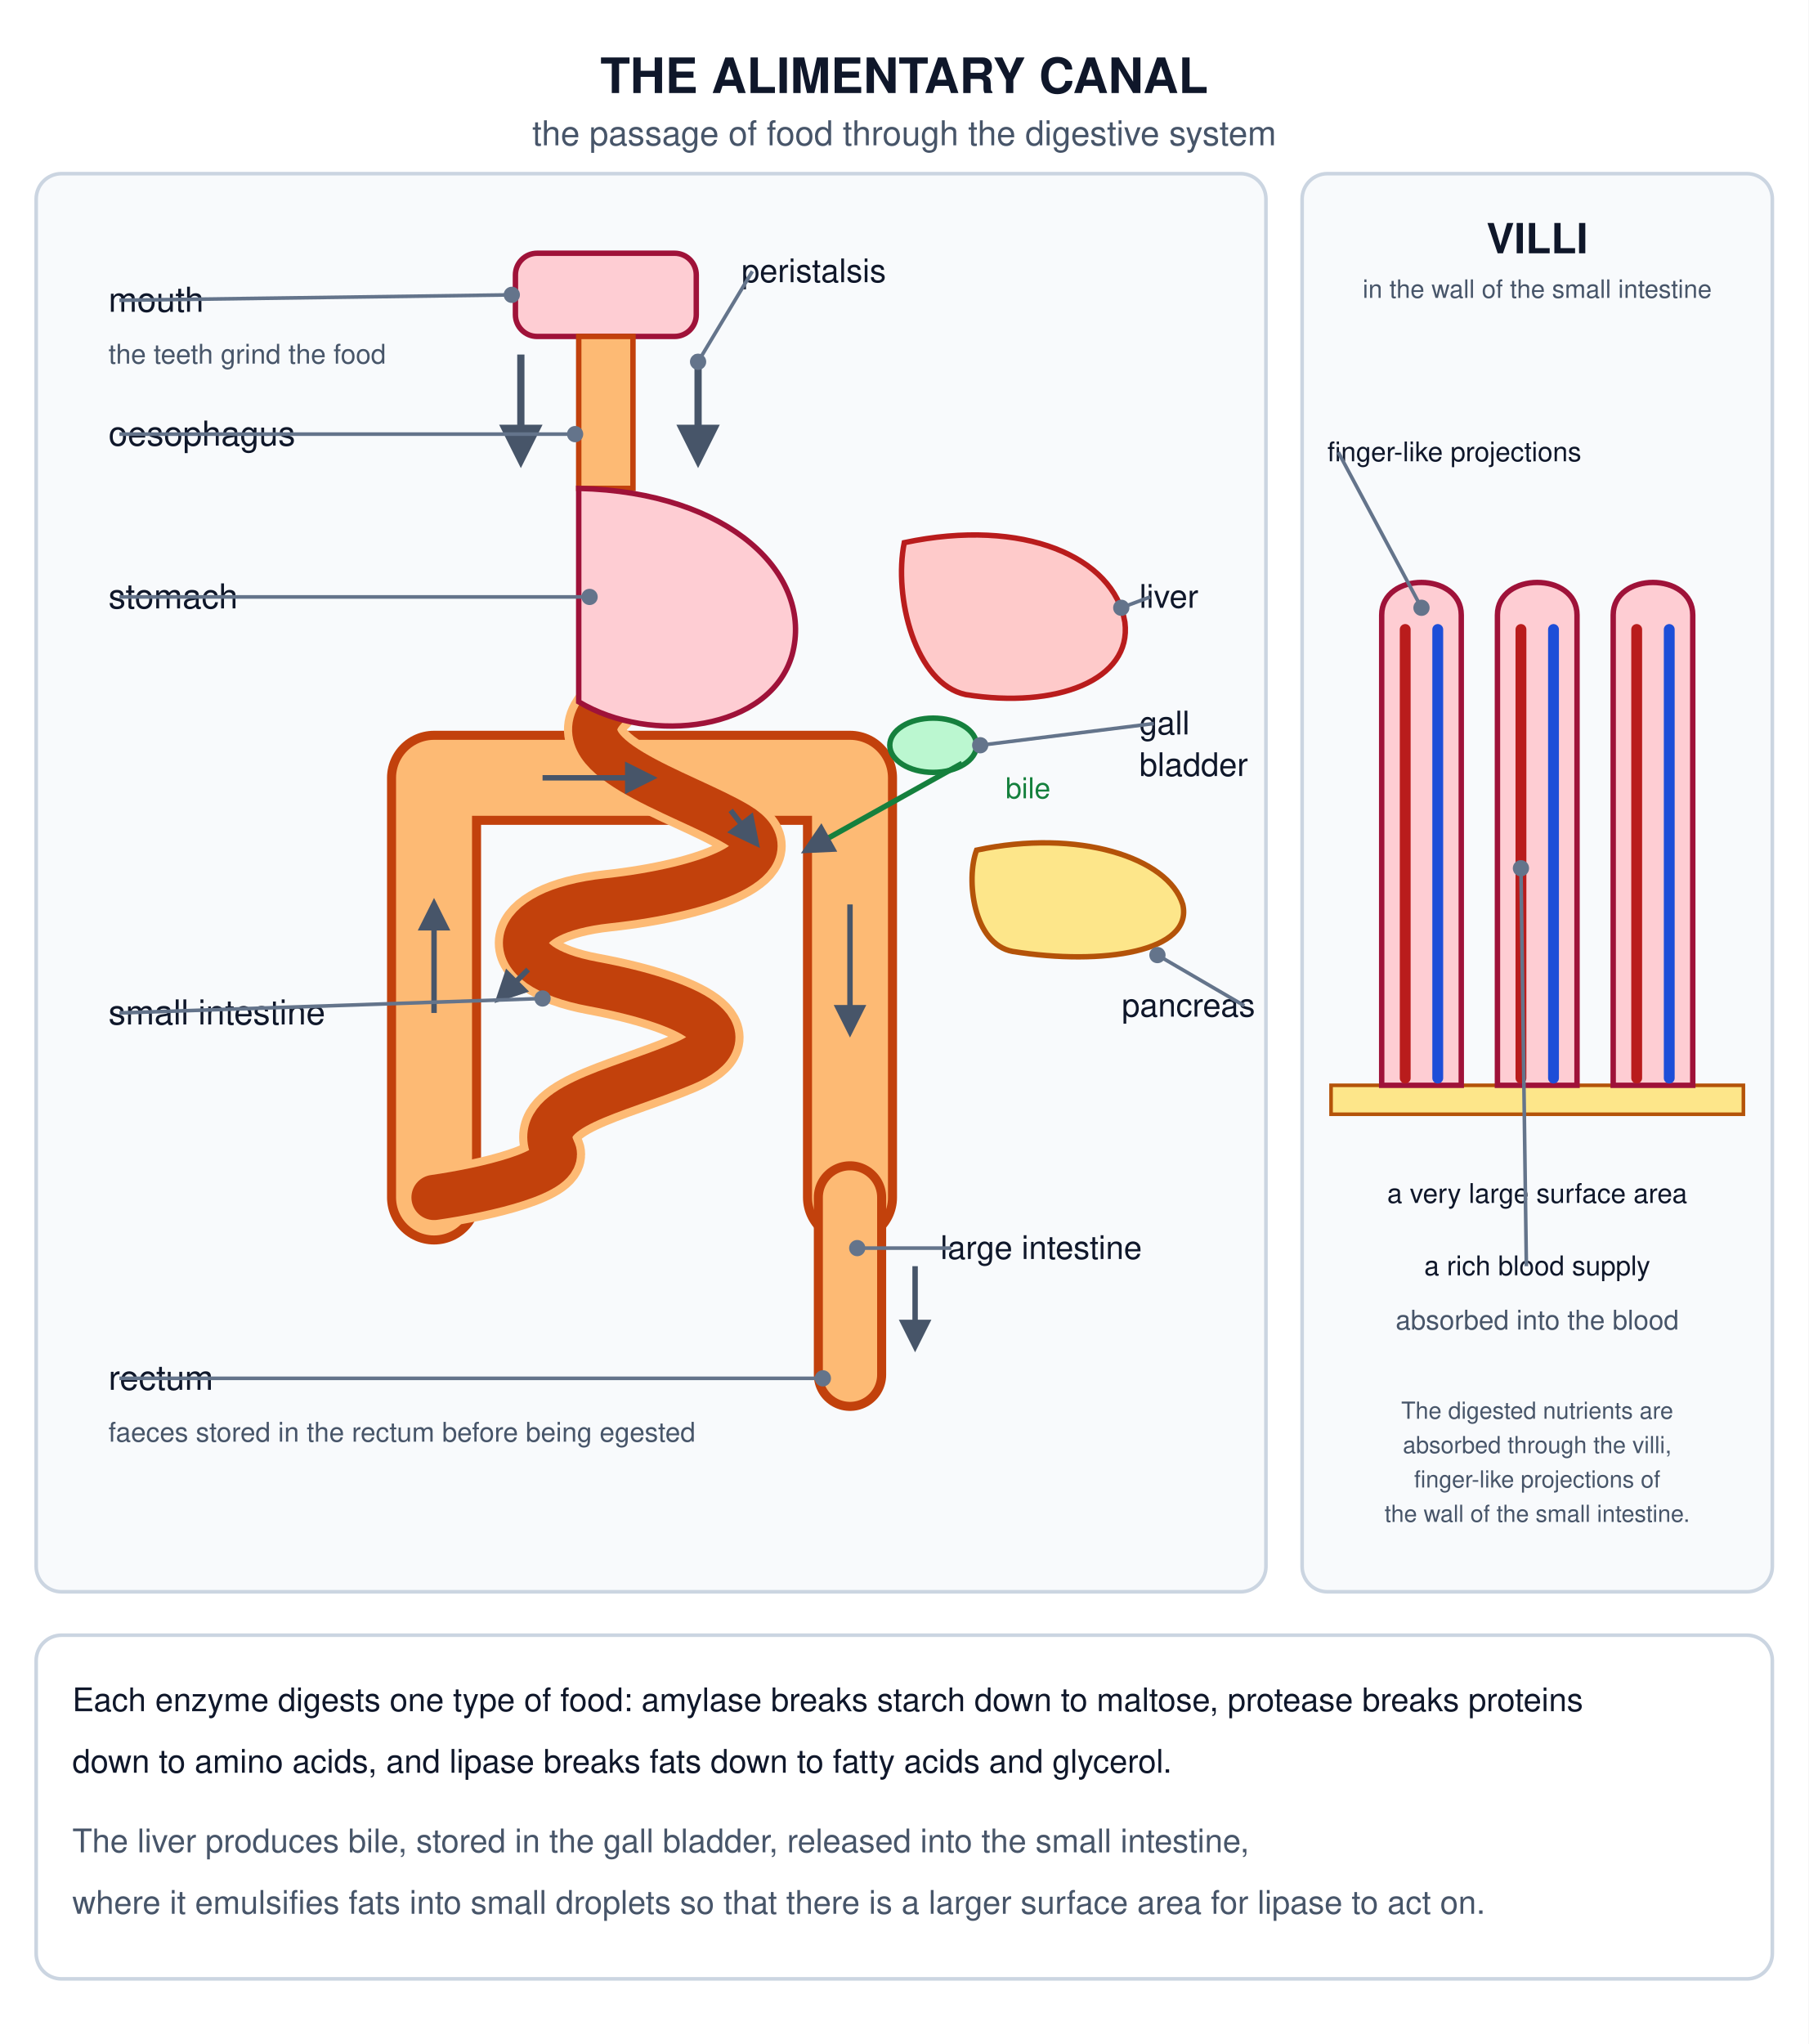
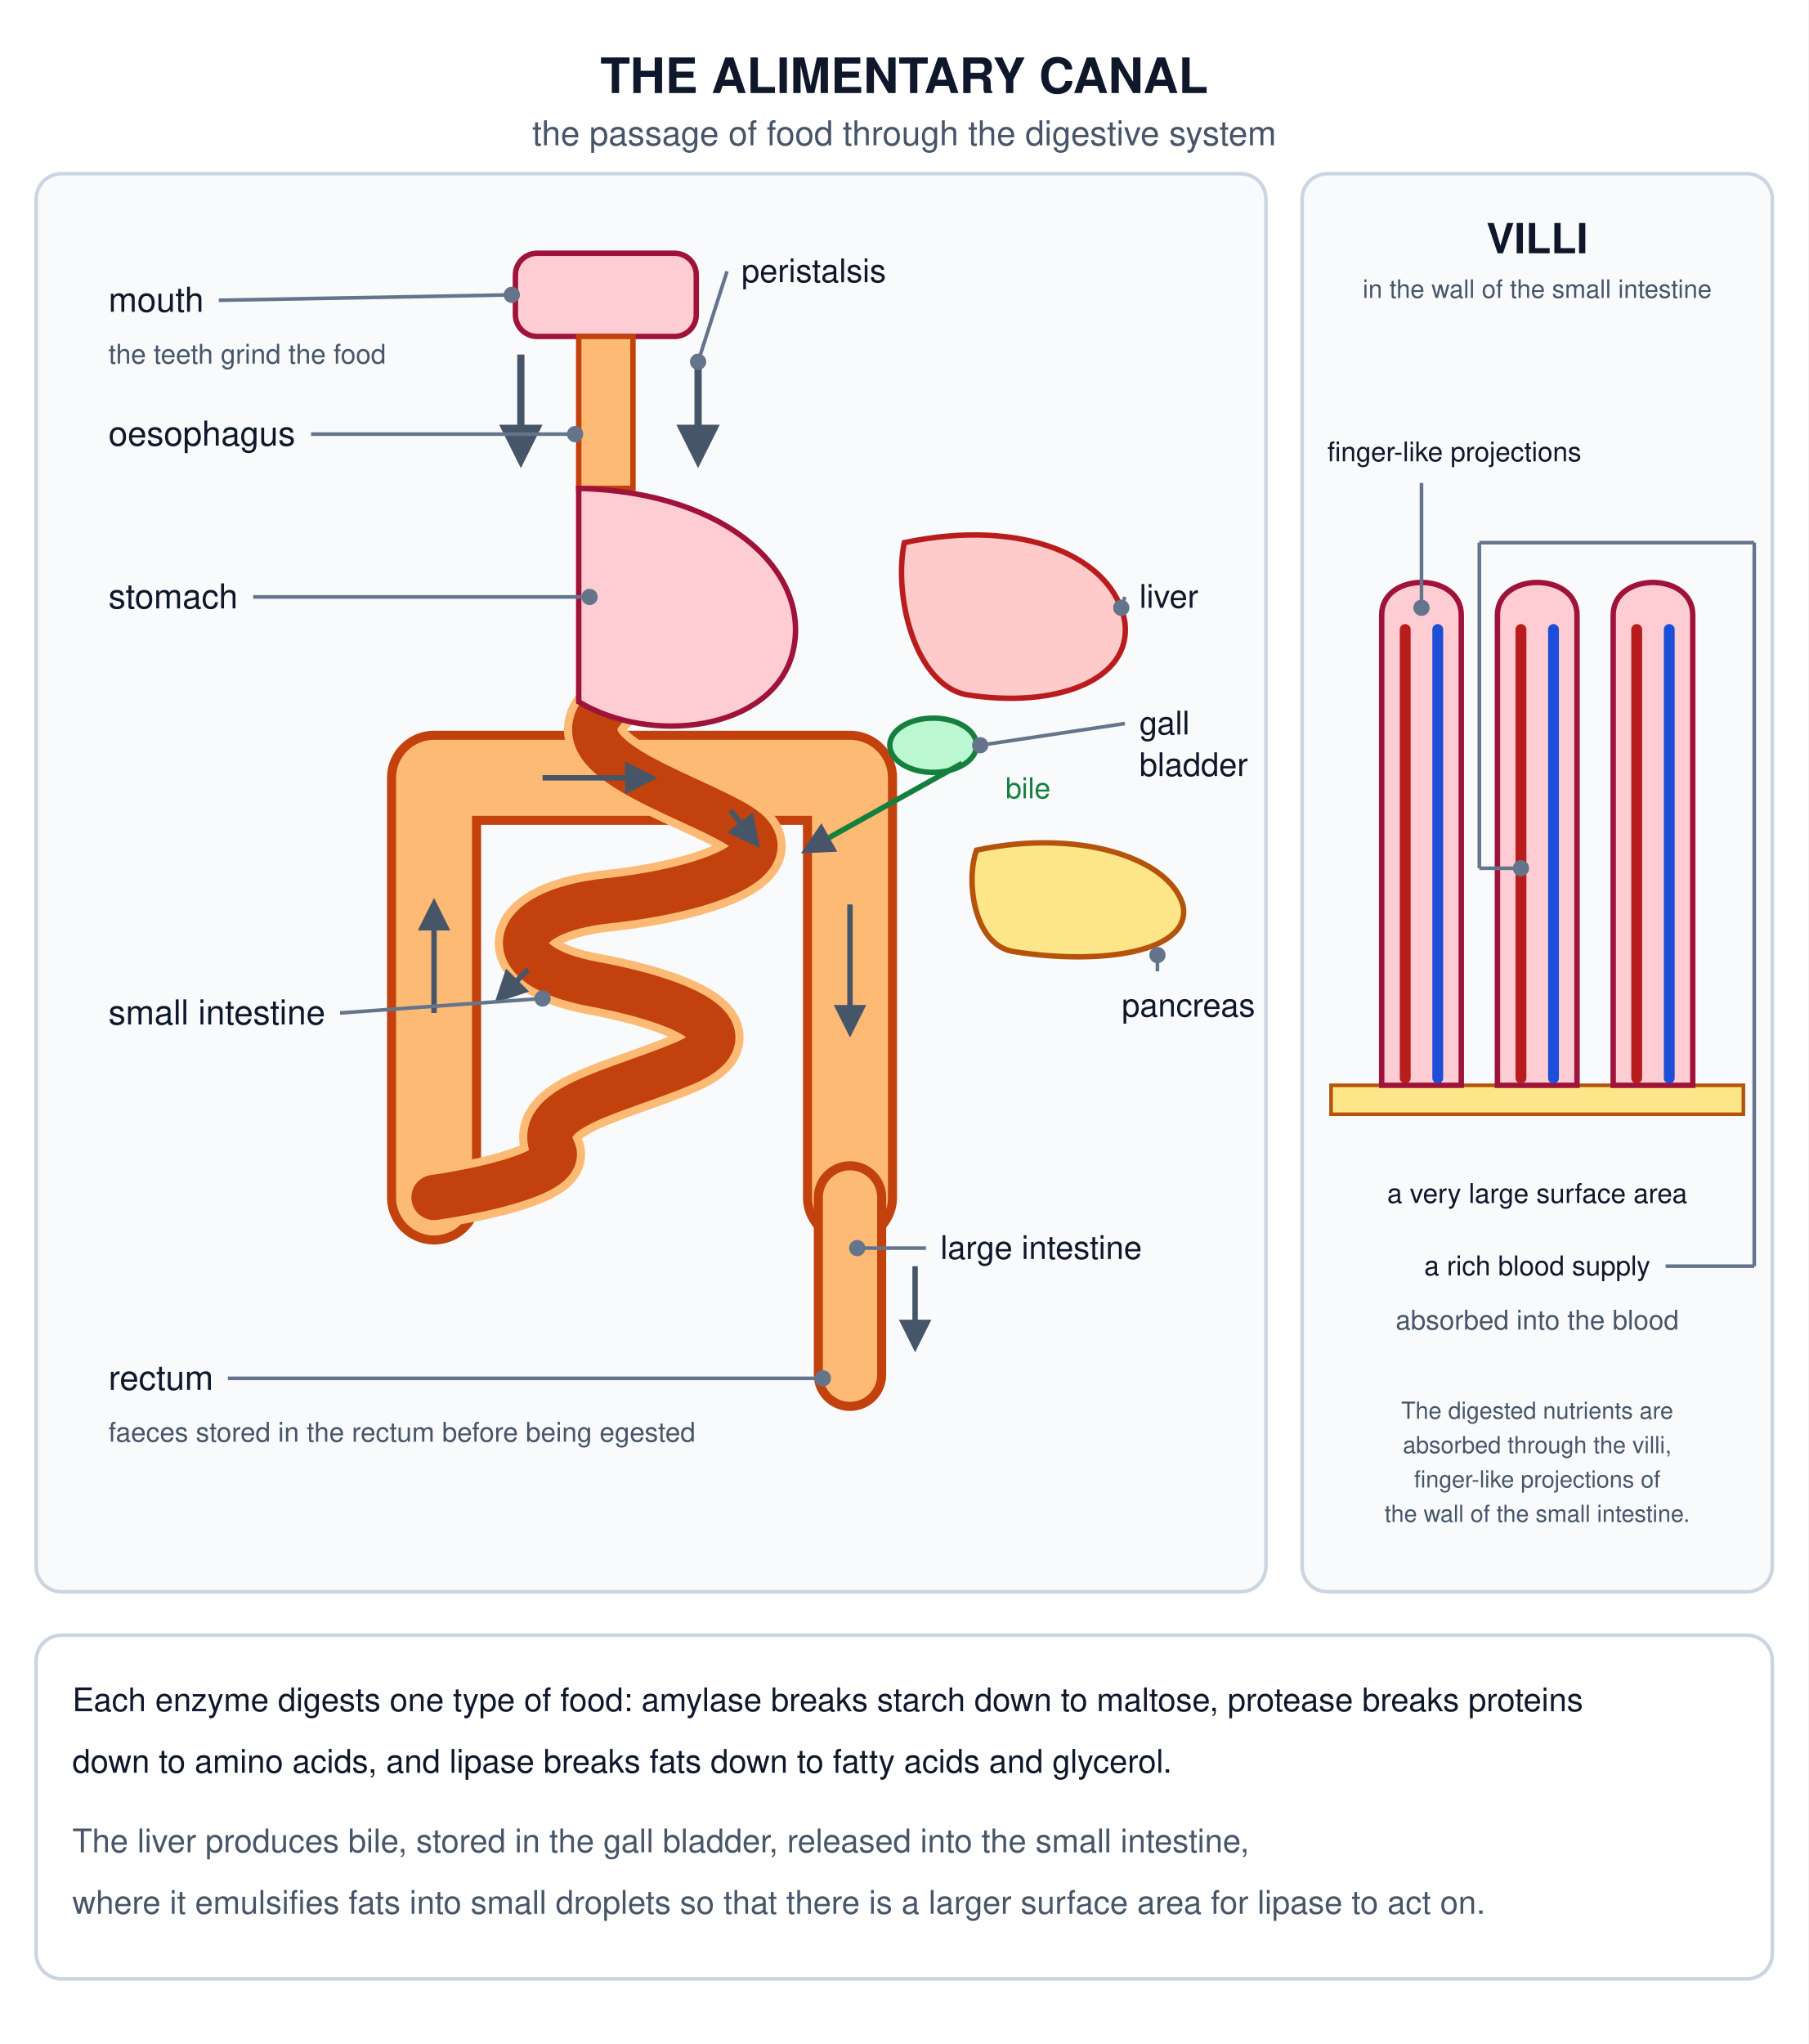
<svg xmlns="http://www.w3.org/2000/svg" viewBox="0 0 1000 1130" width="1000" height="1130" role="img">
  <rect x="0" y="0" width="1000" height="1130" fill="#ffffff" />
  <defs>
    <marker id="gut-arrow" viewBox="0 0 10 10" refX="8" refY="5" markerWidth="6" markerHeight="6" orient="auto-start-reverse">
      <path d="M 0 0 L 10 5 L 0 10 z" fill="#475569" />
    </marker>
    <marker id="gut-red" viewBox="0 0 10 10" refX="8" refY="5" markerWidth="6" markerHeight="6" orient="auto-start-reverse">
      <path d="M 0 0 L 10 5 L 0 10 z" fill="#b91c1c" />
    </marker>
    <marker id="gut-blue" viewBox="0 0 10 10" refX="8" refY="5" markerWidth="6" markerHeight="6" orient="auto-start-reverse">
      <path d="M 0 0 L 10 5 L 0 10 z" fill="#1d4ed8" />
    </marker>
    <marker id="gut-amber" viewBox="0 0 10 10" refX="8" refY="5" markerWidth="6" markerHeight="6" orient="auto-start-reverse">
      <path d="M 0 0 L 10 5 L 0 10 z" fill="#b45309" />
    </marker>
  </defs>
  <text x="500" y="42" font-family="Helvetica,Arial,sans-serif" font-size="27" text-anchor="middle" fill="#0f172a" font-weight="700" dominant-baseline="middle">THE ALIMENTARY CANAL</text>
  <text x="500" y="74" font-family="Helvetica,Arial,sans-serif" font-size="19" text-anchor="middle" fill="#475569" font-weight="400" dominant-baseline="middle">the passage of food through the digestive system</text>
  <rect x="20" y="96" width="680" height="784" rx="14" fill="#f8fafc" stroke="#cbd5e1" stroke-width="2" />
  <path d="M 240,662 L 240,430 L 470,430 L 470,662" fill="none" stroke="#c2410c" stroke-width="52" stroke-linecap="round" stroke-linejoin="round" />
  <path d="M 240,662 L 240,430 L 470,430 L 470,662" fill="none" stroke="#fdba74" stroke-width="42" stroke-linecap="round" stroke-linejoin="round" />
  <path d="M 470,662 L 470,760" fill="none" stroke="#c2410c" stroke-width="40" stroke-linecap="round" />
  <path d="M 470,662 L 470,760" fill="none" stroke="#fdba74" stroke-width="30" stroke-linecap="round" />
  <path d="M 336,390 C 306,418 378,438 408,456 C 438,474 392,492 336,498 C 280,504 274,534 328,544 C 382,554 416,572 378,588 C 340,604 294,612 306,636 C 312,648 268,658 240,662" fill="none" stroke="#fdba74" stroke-width="34" stroke-linecap="round" />
  <path d="M 336,390 C 306,418 378,438 408,456 C 438,474 392,492 336,498 C 280,504 274,534 328,544 C 382,554 416,572 378,588 C 340,604 294,612 306,636 C 312,648 268,658 240,662" fill="none" stroke="#c2410c" stroke-width="25" stroke-linecap="round" />
  <rect x="285" y="140" width="100" height="46" rx="12" fill="#fecdd3" stroke="#9f1239" stroke-width="3" />
  <rect x="320" y="186" width="30" height="84" fill="#fdba74" stroke="#c2410c" stroke-width="3" />
  <line x1="386" y1="196" x2="386" y2="254" stroke="#475569" stroke-width="4" marker-end="url(#gut-arrow)" />
  <line x1="288" y1="196" x2="288" y2="254" stroke="#475569" stroke-width="4" marker-end="url(#gut-arrow)" />
  <path d="M 320,270 C 404,272 450,318 438,362 C 426,404 360,412 320,388 Z" fill="#fecdd3" stroke="#9f1239" stroke-width="3" />
  <line x1="404" y1="448" x2="418" y2="466" stroke="#475569" stroke-width="3" marker-end="url(#gut-arrow)" />
  <line x1="292" y1="536" x2="276" y2="552" stroke="#475569" stroke-width="3" marker-end="url(#gut-arrow)" />
  <line x1="240" y1="560" x2="240" y2="500" stroke="#475569" stroke-width="3" marker-end="url(#gut-arrow)" />
  <line x1="300" y1="430" x2="360" y2="430" stroke="#475569" stroke-width="3" marker-end="url(#gut-arrow)" />
  <line x1="470" y1="500" x2="470" y2="570" stroke="#475569" stroke-width="3" marker-end="url(#gut-arrow)" />
  <line x1="506" y1="700" x2="506" y2="744" stroke="#475569" stroke-width="3" marker-end="url(#gut-arrow)" />
  <path d="M 500,300 C 566,286 616,308 622,344 C 626,376 584,392 534,384 C 506,378 494,330 500,300 Z" fill="#fecaca" stroke="#b91c1c" stroke-width="3" />
  <ellipse cx="516" cy="412" rx="24" ry="15" fill="#bbf7d0" stroke="#15803d" stroke-width="3" />
  <path d="M 540,470 C 596,458 646,474 654,500 C 660,526 610,534 560,526 C 538,522 534,486 540,470 Z" fill="#fde68a" stroke="#b45309" stroke-width="3" />
  <line x1="532" y1="422" x2="446" y2="470" stroke="#15803d" stroke-width="3" marker-end="url(#gut-arrow)" />
  <text x="556" y="436" font-family="Helvetica,Arial,sans-serif" font-size="16" text-anchor="start" fill="#15803d" font-weight="400" dominant-baseline="middle">bile</text>
  <text x="60" y="166" font-family="Helvetica,Arial,sans-serif" font-size="19" text-anchor="start" fill="#0f172a" font-weight="400" dominant-baseline="middle">mouth</text>
-   <line x1="66" y1="166" x2="283" y2="163" stroke="#64748b" stroke-width="2" />
+   <line x1="121" y1="166" x2="283" y2="163" stroke="#64748b" stroke-width="2" />
  <circle cx="283" cy="163" r="4.5" fill="#64748b" />
  <text x="60" y="196" font-family="Helvetica,Arial,sans-serif" font-size="15" text-anchor="start" fill="#475569" font-weight="400" dominant-baseline="middle">the teeth grind the food</text>
  <text x="60" y="240" font-family="Helvetica,Arial,sans-serif" font-size="19" text-anchor="start" fill="#0f172a" font-weight="400" dominant-baseline="middle">oesophagus</text>
-   <line x1="66" y1="240" x2="318" y2="240" stroke="#64748b" stroke-width="2" />
+   <line x1="172" y1="240" x2="318" y2="240" stroke="#64748b" stroke-width="2" />
  <circle cx="318" cy="240" r="4.5" fill="#64748b" />
  <text x="410" y="150" font-family="Helvetica,Arial,sans-serif" font-size="18" text-anchor="start" fill="#0f172a" font-weight="400" dominant-baseline="middle">peristalsis</text>
-   <line x1="416" y1="150" x2="386" y2="200" stroke="#64748b" stroke-width="2" />
+   <line x1="402" y1="150" x2="386" y2="200" stroke="#64748b" stroke-width="2" />
  <circle cx="386" cy="200" r="4.5" fill="#64748b" />
  <text x="60" y="330" font-family="Helvetica,Arial,sans-serif" font-size="19" text-anchor="start" fill="#0f172a" font-weight="400" dominant-baseline="middle">stomach</text>
-   <line x1="66" y1="330" x2="326" y2="330" stroke="#64748b" stroke-width="2" />
+   <line x1="140" y1="330" x2="326" y2="330" stroke="#64748b" stroke-width="2" />
  <circle cx="326" cy="330" r="4.5" fill="#64748b" />
  <text x="60" y="560" font-family="Helvetica,Arial,sans-serif" font-size="19" text-anchor="start" fill="#0f172a" font-weight="400" dominant-baseline="middle">small intestine</text>
-   <line x1="66" y1="560" x2="300" y2="552" stroke="#64748b" stroke-width="2" />
+   <line x1="188" y1="560" x2="300" y2="552" stroke="#64748b" stroke-width="2" />
  <circle cx="300" cy="552" r="4.5" fill="#64748b" />
  <text x="60" y="762" font-family="Helvetica,Arial,sans-serif" font-size="19" text-anchor="start" fill="#0f172a" font-weight="400" dominant-baseline="middle">rectum</text>
-   <line x1="66" y1="762" x2="455" y2="762" stroke="#64748b" stroke-width="2" />
+   <line x1="126" y1="762" x2="455" y2="762" stroke="#64748b" stroke-width="2" />
  <circle cx="455" cy="762" r="4.5" fill="#64748b" />
  <text x="60" y="792" font-family="Helvetica,Arial,sans-serif" font-size="15" text-anchor="start" fill="#475569" font-weight="400" dominant-baseline="middle">faeces stored in the rectum before being egested</text>
  <text x="520" y="690" font-family="Helvetica,Arial,sans-serif" font-size="18" text-anchor="start" fill="#0f172a" font-weight="400" dominant-baseline="middle">large intestine</text>
-   <line x1="526" y1="690" x2="474" y2="690" stroke="#64748b" stroke-width="2" />
+   <line x1="512" y1="690" x2="474" y2="690" stroke="#64748b" stroke-width="2" />
  <circle cx="474" cy="690" r="4.5" fill="#64748b" />
  <text x="630" y="330" font-family="Helvetica,Arial,sans-serif" font-size="18" text-anchor="start" fill="#0f172a" font-weight="400" dominant-baseline="middle">liver</text>
-   <line x1="636" y1="330" x2="620" y2="336" stroke="#64748b" stroke-width="2" />
+   <line x1="622" y1="330" x2="620" y2="336" stroke="#64748b" stroke-width="2" />
  <circle cx="620" cy="336" r="4.5" fill="#64748b" />
  <text x="630" y="400" font-family="Helvetica,Arial,sans-serif" font-size="18" text-anchor="start" fill="#0f172a" font-weight="400" dominant-baseline="middle">gall</text>
  <text x="630" y="423" font-family="Helvetica,Arial,sans-serif" font-size="18" text-anchor="start" fill="#0f172a" font-weight="400" dominant-baseline="middle">bladder</text>
-   <line x1="638" y1="400" x2="542" y2="412" stroke="#64748b" stroke-width="2" />
+   <line x1="622" y1="400" x2="542" y2="412" stroke="#64748b" stroke-width="2" />
  <circle cx="542" cy="412" r="4.5" fill="#64748b" />
  <text x="694" y="556" font-family="Helvetica,Arial,sans-serif" font-size="18" text-anchor="end" fill="#0f172a" font-weight="400" dominant-baseline="middle">pancreas</text>
-   <line x1="688" y1="556" x2="640" y2="528" stroke="#64748b" stroke-width="2" />
+   <line x1="640" y1="537" x2="640" y2="528" stroke="#64748b" stroke-width="2" />
  <circle cx="640" cy="528" r="4.5" fill="#64748b" />
  <rect x="720" y="96" width="260" height="784" rx="14" fill="#f8fafc" stroke="#cbd5e1" stroke-width="2" />
  <text x="850" y="132" font-family="Helvetica,Arial,sans-serif" font-size="23" text-anchor="middle" fill="#0f172a" font-weight="700" dominant-baseline="middle">VILLI</text>
  <text x="850" y="160" font-family="Helvetica,Arial,sans-serif" font-size="14" text-anchor="middle" fill="#475569" font-weight="400" dominant-baseline="middle">in the wall of the small intestine</text>
  <rect x="736" y="600" width="228" height="16" fill="#fde68a" stroke="#b45309" stroke-width="2" />
  <path d="M 764,600 L 764,340 C 764,316 808,316 808,340 L 808,600 Z" fill="#fecdd3" stroke="#9f1239" stroke-width="3" />
  <path d="M 777,596 L 777,348" stroke="#b91c1c" stroke-width="6" stroke-linecap="round" />
  <path d="M 795,348 L 795,596" stroke="#1d4ed8" stroke-width="6" stroke-linecap="round" />
  <path d="M 828,600 L 828,340 C 828,316 872,316 872,340 L 872,600 Z" fill="#fecdd3" stroke="#9f1239" stroke-width="3" />
  <path d="M 841,596 L 841,348" stroke="#b91c1c" stroke-width="6" stroke-linecap="round" />
  <path d="M 859,348 L 859,596" stroke="#1d4ed8" stroke-width="6" stroke-linecap="round" />
  <path d="M 892,600 L 892,340 C 892,316 936,316 936,340 L 936,600 Z" fill="#fecdd3" stroke="#9f1239" stroke-width="3" />
  <path d="M 905,596 L 905,348" stroke="#b91c1c" stroke-width="6" stroke-linecap="round" />
  <path d="M 923,348 L 923,596" stroke="#1d4ed8" stroke-width="6" stroke-linecap="round" />
  <text x="734" y="250" font-family="Helvetica,Arial,sans-serif" font-size="15" text-anchor="start" fill="#0f172a" font-weight="400" dominant-baseline="middle">finger-like projections</text>
-   <line x1="740" y1="250" x2="786" y2="336" stroke="#64748b" stroke-width="2" />
+   <line x1="786" y1="267" x2="786" y2="336" stroke="#64748b" stroke-width="2" />
  <circle cx="786" cy="336" r="4.5" fill="#64748b" />
  <text x="850" y="660" font-family="Helvetica,Arial,sans-serif" font-size="15" text-anchor="middle" fill="#0f172a" font-weight="400" dominant-baseline="middle">a very large surface area</text>
  <text x="850" y="700" font-family="Helvetica,Arial,sans-serif" font-size="15" text-anchor="middle" fill="#0f172a" font-weight="400" dominant-baseline="middle">a rich blood supply</text>
-   <line x1="844" y1="700" x2="841" y2="480" stroke="#64748b" stroke-width="2" />
+   <line x1="921" y1="700" x2="970" y2="700" stroke="#64748b" stroke-width="2" />
+   <line x1="970" y1="700" x2="970" y2="300" stroke="#64748b" stroke-width="2" />
+   <line x1="970" y1="300" x2="818" y2="300" stroke="#64748b" stroke-width="2" />
+   <line x1="818" y1="300" x2="818" y2="480" stroke="#64748b" stroke-width="2" />
+   <line x1="818" y1="480" x2="841" y2="480" stroke="#64748b" stroke-width="2" />
  <circle cx="841" cy="480" r="4.5" fill="#64748b" />
  <text x="850" y="730" font-family="Helvetica,Arial,sans-serif" font-size="15" text-anchor="middle" fill="#475569" font-weight="400" dominant-baseline="middle">absorbed into the blood</text>
  <text x="850" y="780" font-family="Helvetica,Arial,sans-serif" font-size="13" text-anchor="middle" fill="#475569" font-weight="400" dominant-baseline="middle">The digested nutrients are</text>
  <text x="850" y="799" font-family="Helvetica,Arial,sans-serif" font-size="13" text-anchor="middle" fill="#475569" font-weight="400" dominant-baseline="middle">absorbed through the villi,</text>
  <text x="850" y="818" font-family="Helvetica,Arial,sans-serif" font-size="13" text-anchor="middle" fill="#475569" font-weight="400" dominant-baseline="middle">finger-like projections of</text>
  <text x="850" y="837" font-family="Helvetica,Arial,sans-serif" font-size="13" text-anchor="middle" fill="#475569" font-weight="400" dominant-baseline="middle">the wall of the small intestine.</text>
  <rect x="20" y="904" width="960" height="190" rx="14" fill="#ffffff" stroke="#cbd5e1" stroke-width="2" />
  <text x="40" y="940" font-family="Helvetica,Arial,sans-serif" font-size="18" text-anchor="start" fill="#0f172a" font-weight="400" dominant-baseline="middle">Each enzyme digests one type of food: amylase breaks starch down to maltose, protease breaks proteins</text>
  <text x="40" y="974" font-family="Helvetica,Arial,sans-serif" font-size="18" text-anchor="start" fill="#0f172a" font-weight="400" dominant-baseline="middle">down to amino acids, and lipase breaks fats down to fatty acids and glycerol.</text>
  <text x="40" y="1018" font-family="Helvetica,Arial,sans-serif" font-size="18" text-anchor="start" fill="#475569" font-weight="400" dominant-baseline="middle">The liver produces bile, stored in the gall bladder, released into the small intestine,</text>
  <text x="40" y="1052" font-family="Helvetica,Arial,sans-serif" font-size="18" text-anchor="start" fill="#475569" font-weight="400" dominant-baseline="middle">where it emulsifies fats into small droplets so that there is a larger surface area for lipase to act on.</text>
</svg>
